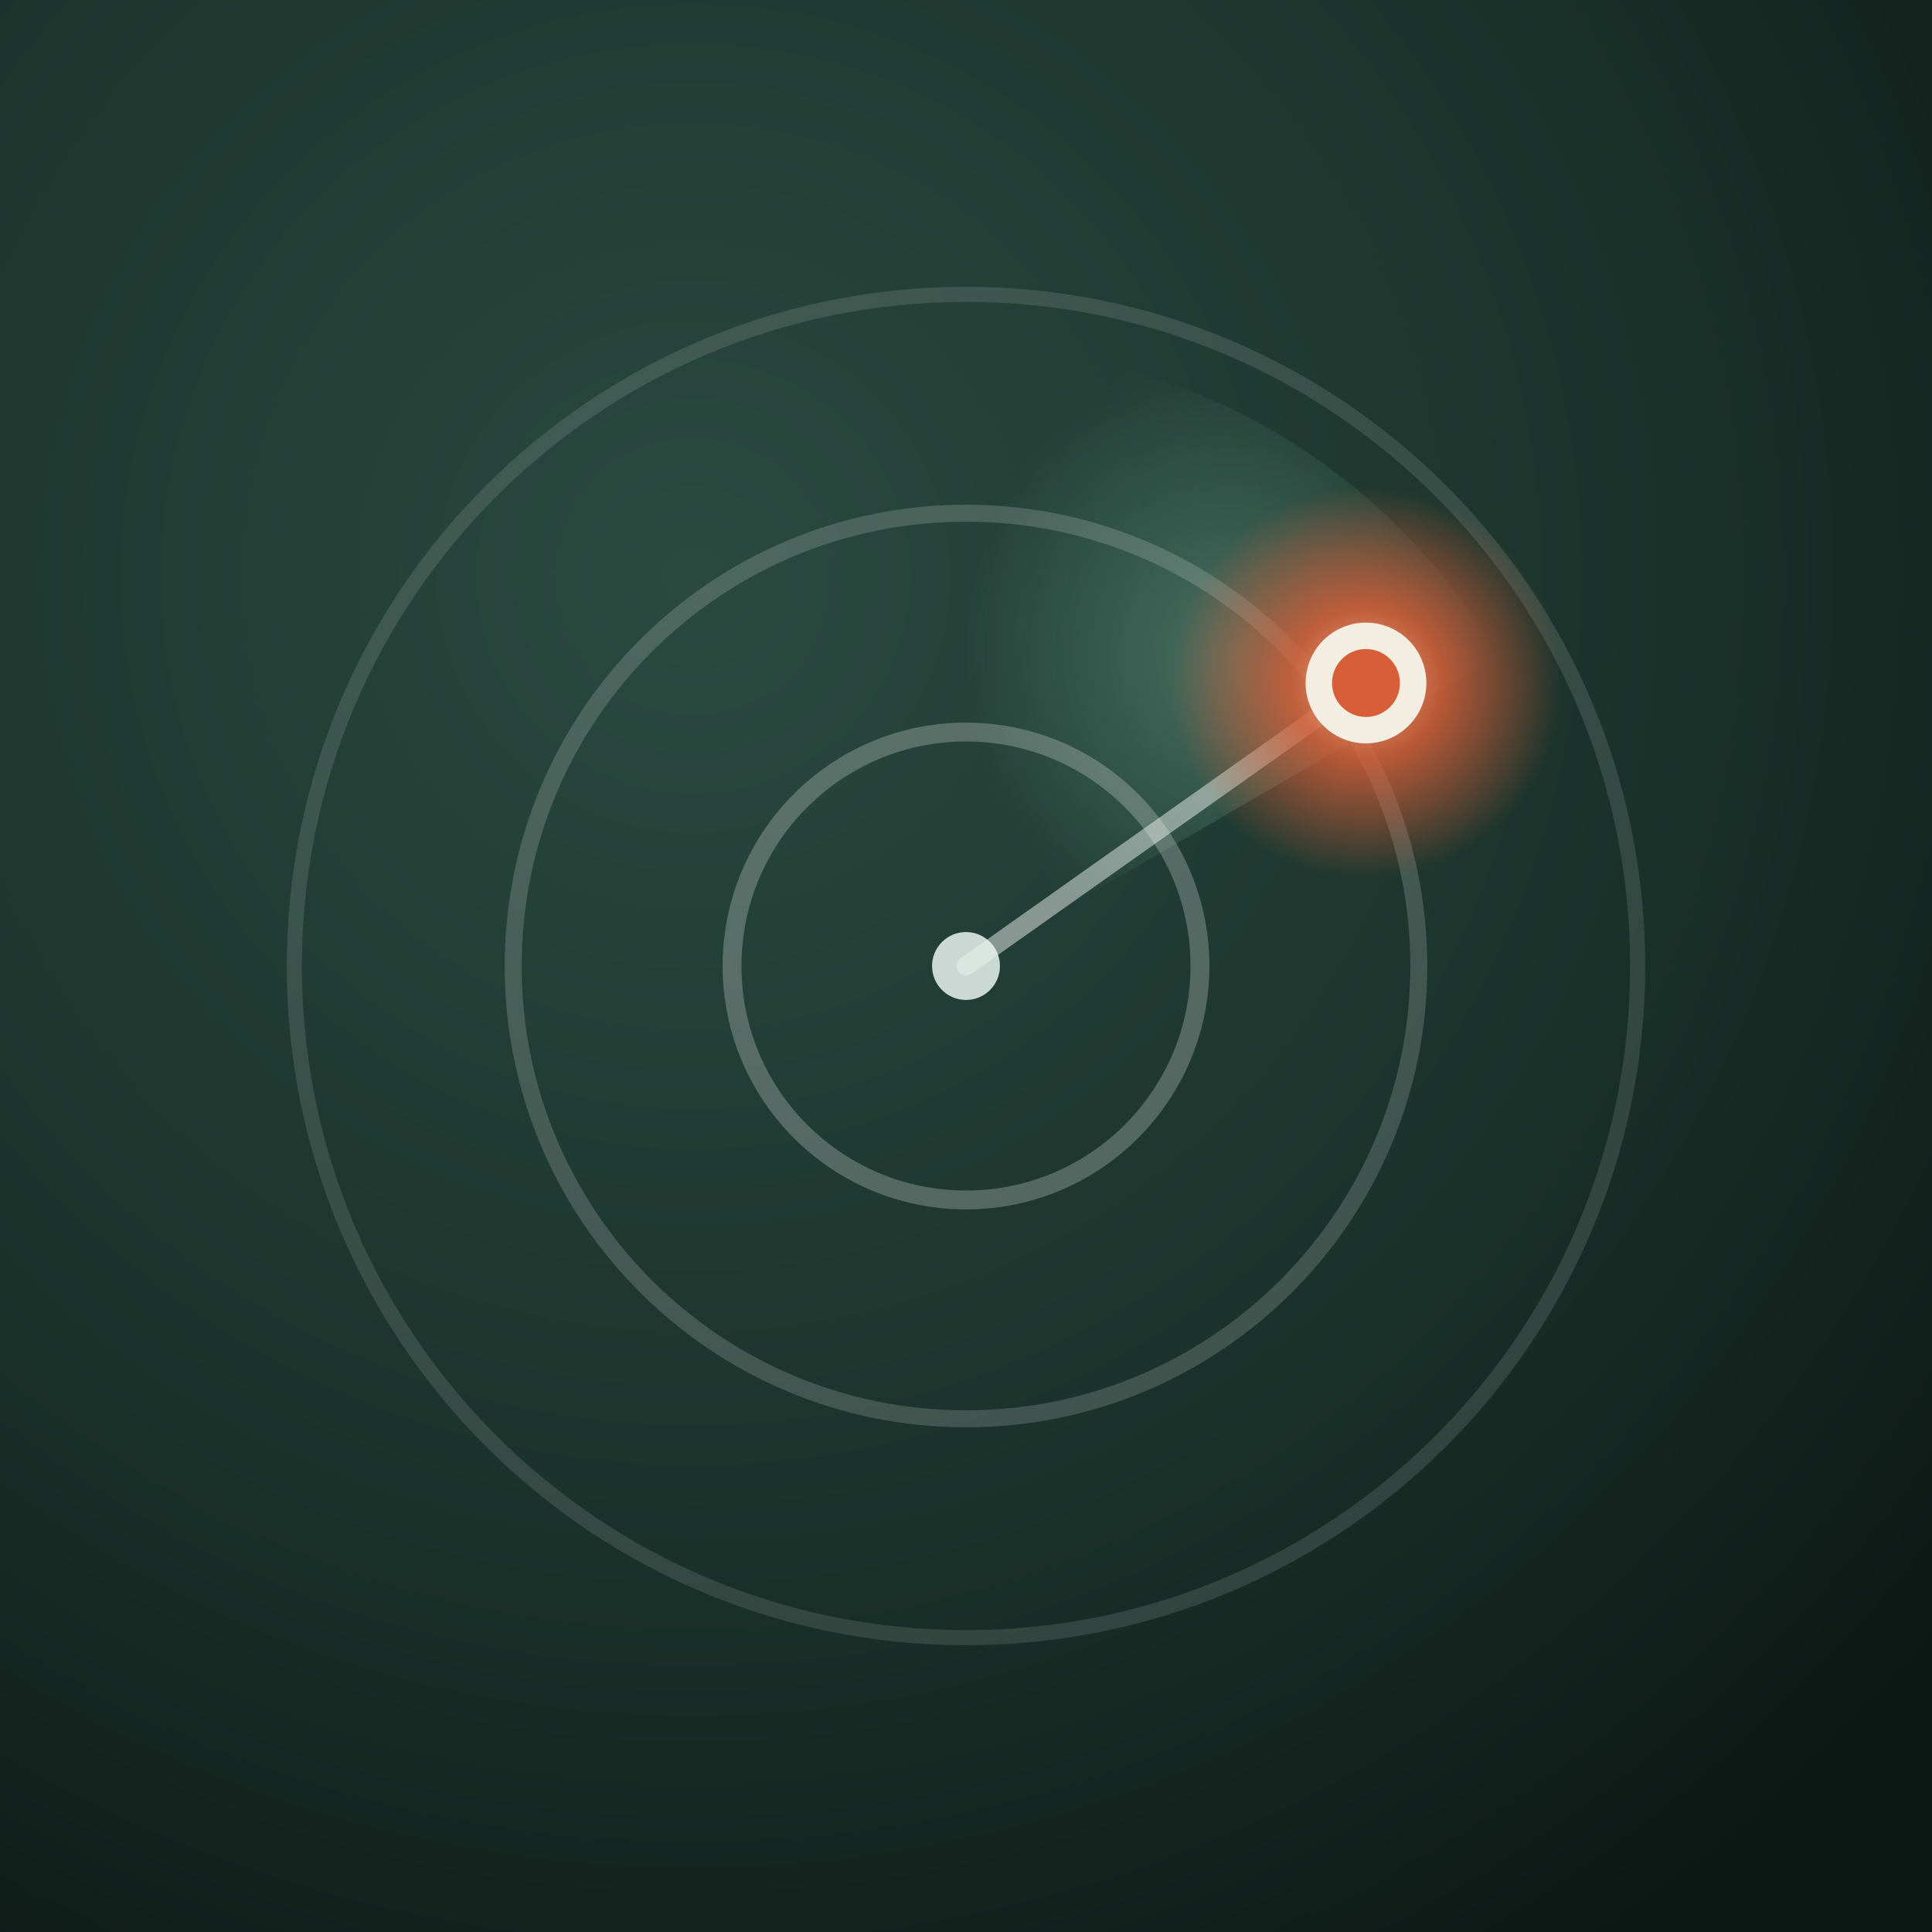
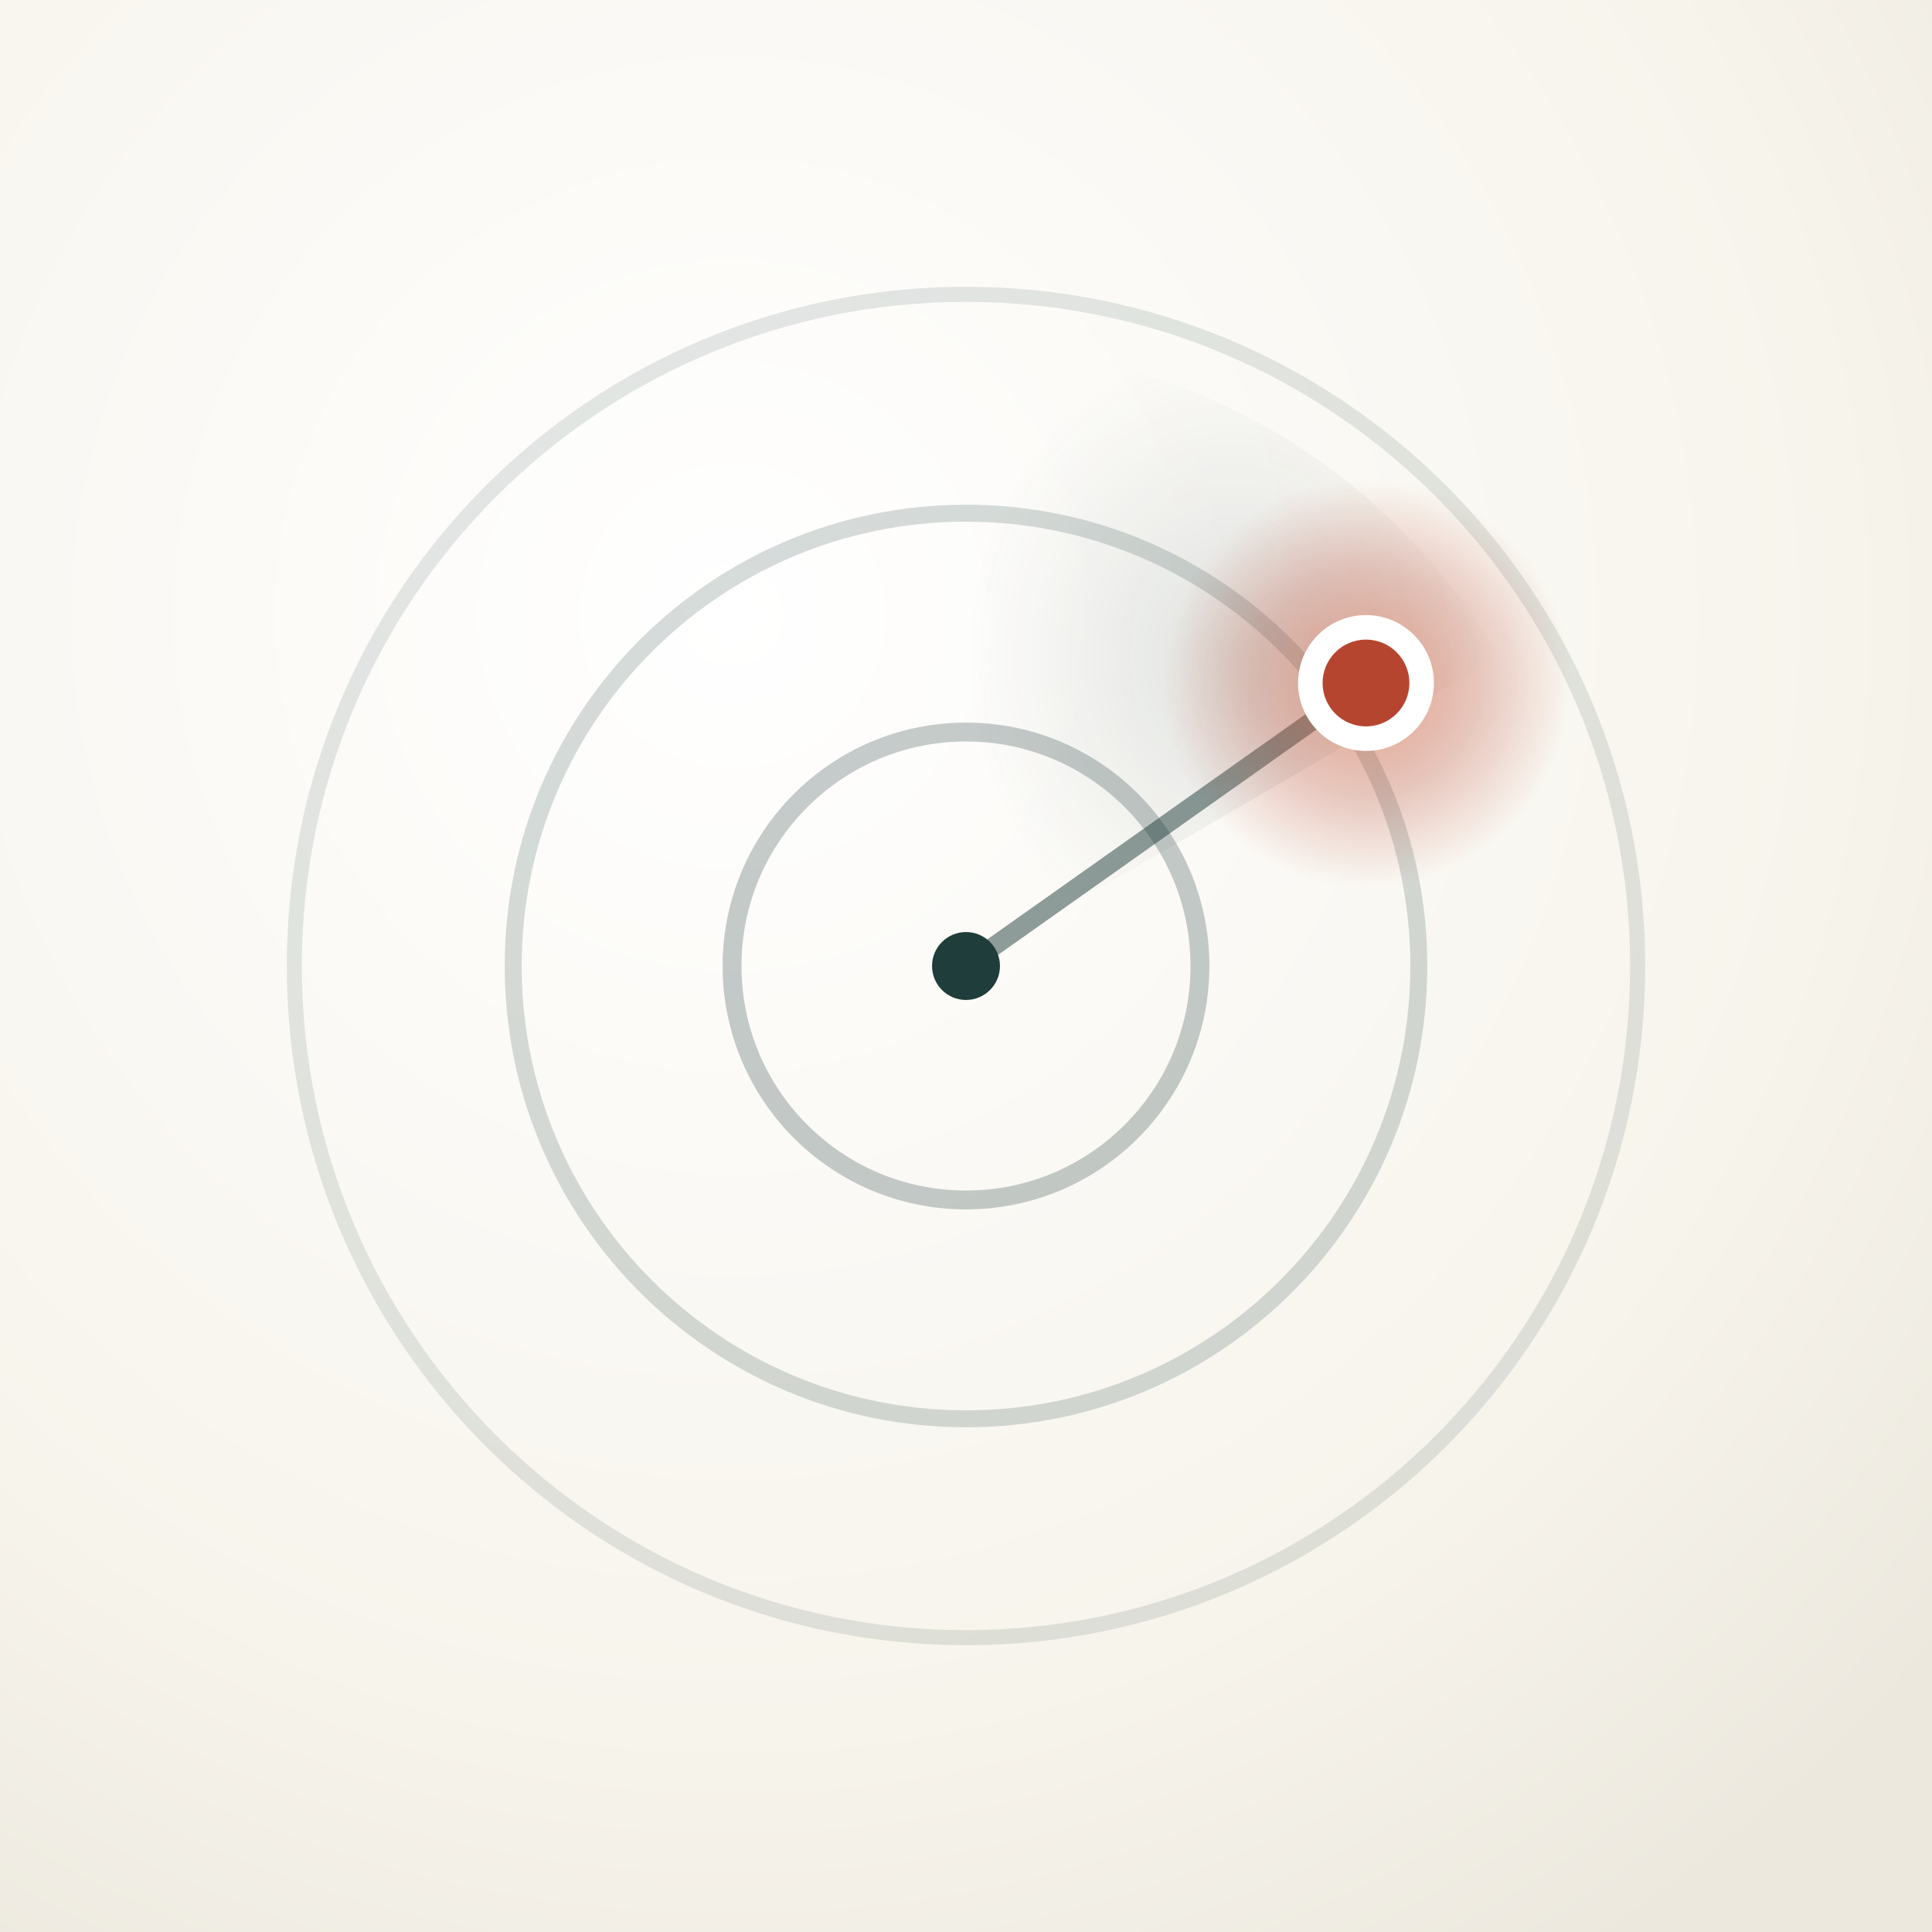
<svg xmlns="http://www.w3.org/2000/svg" viewBox="0 0 512 512">
  <defs>
-     <radialGradient id="bg" cx="36%" cy="30%" r="85%">
-       <stop offset="0" stop-color="#2a4a40" />
-       <stop offset="0.62" stop-color="#193029" />
-       <stop offset="1" stop-color="#0d1714" />
+     <radialGradient id="bg" cx="38%" cy="32%" r="82%">
+       <stop offset="0" stop-color="#ffffff" />
+       <stop offset="0.7" stop-color="#f7f4ec" />
+       <stop offset="1" stop-color="#ece8de" />
    </radialGradient>
    <radialGradient id="sweep" cx="50%" cy="50%" r="50%">
-       <stop offset="0" stop-color="#9fe6c8" stop-opacity="0.30" />
-       <stop offset="1" stop-color="#9fe6c8" stop-opacity="0" />
+       <stop offset="0" stop-color="#1f3d3a" stop-opacity="0.12" />
+       <stop offset="1" stop-color="#1f3d3a" stop-opacity="0" />
    </radialGradient>
    <radialGradient id="glow" cx="50%" cy="50%" r="50%">
-       <stop offset="0" stop-color="#ffb38f" stop-opacity="0.95" />
-       <stop offset="38%" stop-color="#d75f38" stop-opacity="0.85" />
-       <stop offset="100%" stop-color="#d75f38" stop-opacity="0" />
+       <stop offset="0" stop-color="#d75f38" stop-opacity="0.55" />
+       <stop offset="55%" stop-color="#b6452f" stop-opacity="0.28" />
+       <stop offset="100%" stop-color="#b6452f" stop-opacity="0" />
    </radialGradient>
  </defs>
  <rect width="512" height="512" fill="url(#bg)" />
  <path d="M256 256 L256 92 A164 164 0 0 1 397 174 Z" fill="url(#sweep)" />
-   <g fill="none" stroke="#ffffff" stroke-linecap="round">
-     <circle cx="256" cy="256" r="62" stroke-opacity="0.24" stroke-width="5" />
-     <circle cx="256" cy="256" r="120" stroke-opacity="0.17" stroke-width="4.5" />
+   <g fill="none" stroke="#1f3d3a" stroke-linecap="round">
+     <circle cx="256" cy="256" r="62" stroke-opacity="0.26" stroke-width="5" />
+     <circle cx="256" cy="256" r="120" stroke-opacity="0.18" stroke-width="4.5" />
    <circle cx="256" cy="256" r="178" stroke-opacity="0.12" stroke-width="4" />
  </g>
-   <line x1="256" y1="256" x2="362" y2="181" stroke="#eaf3ee" stroke-opacity="0.5" stroke-width="5" stroke-linecap="round" />
-   <circle cx="256" cy="256" r="9" fill="#eaf3ee" fill-opacity="0.85" />
-   <circle cx="362" cy="181" r="52" fill="url(#glow)" />
-   <circle cx="362" cy="181" r="16" fill="#f4ede1" />
-   <circle cx="362" cy="181" r="9" fill="#d75f38" />
+   <line x1="256" y1="256" x2="362" y2="181" stroke="#1f3d3a" stroke-opacity="0.5" stroke-width="5" stroke-linecap="round" />
+   <circle cx="256" cy="256" r="9" fill="#1f3d3a" />
+   <circle cx="362" cy="181" r="54" fill="url(#glow)" />
+   <circle cx="362" cy="181" r="18" fill="#ffffff" />
+   <circle cx="362" cy="181" r="11.5" fill="#b6452f" />
</svg>
